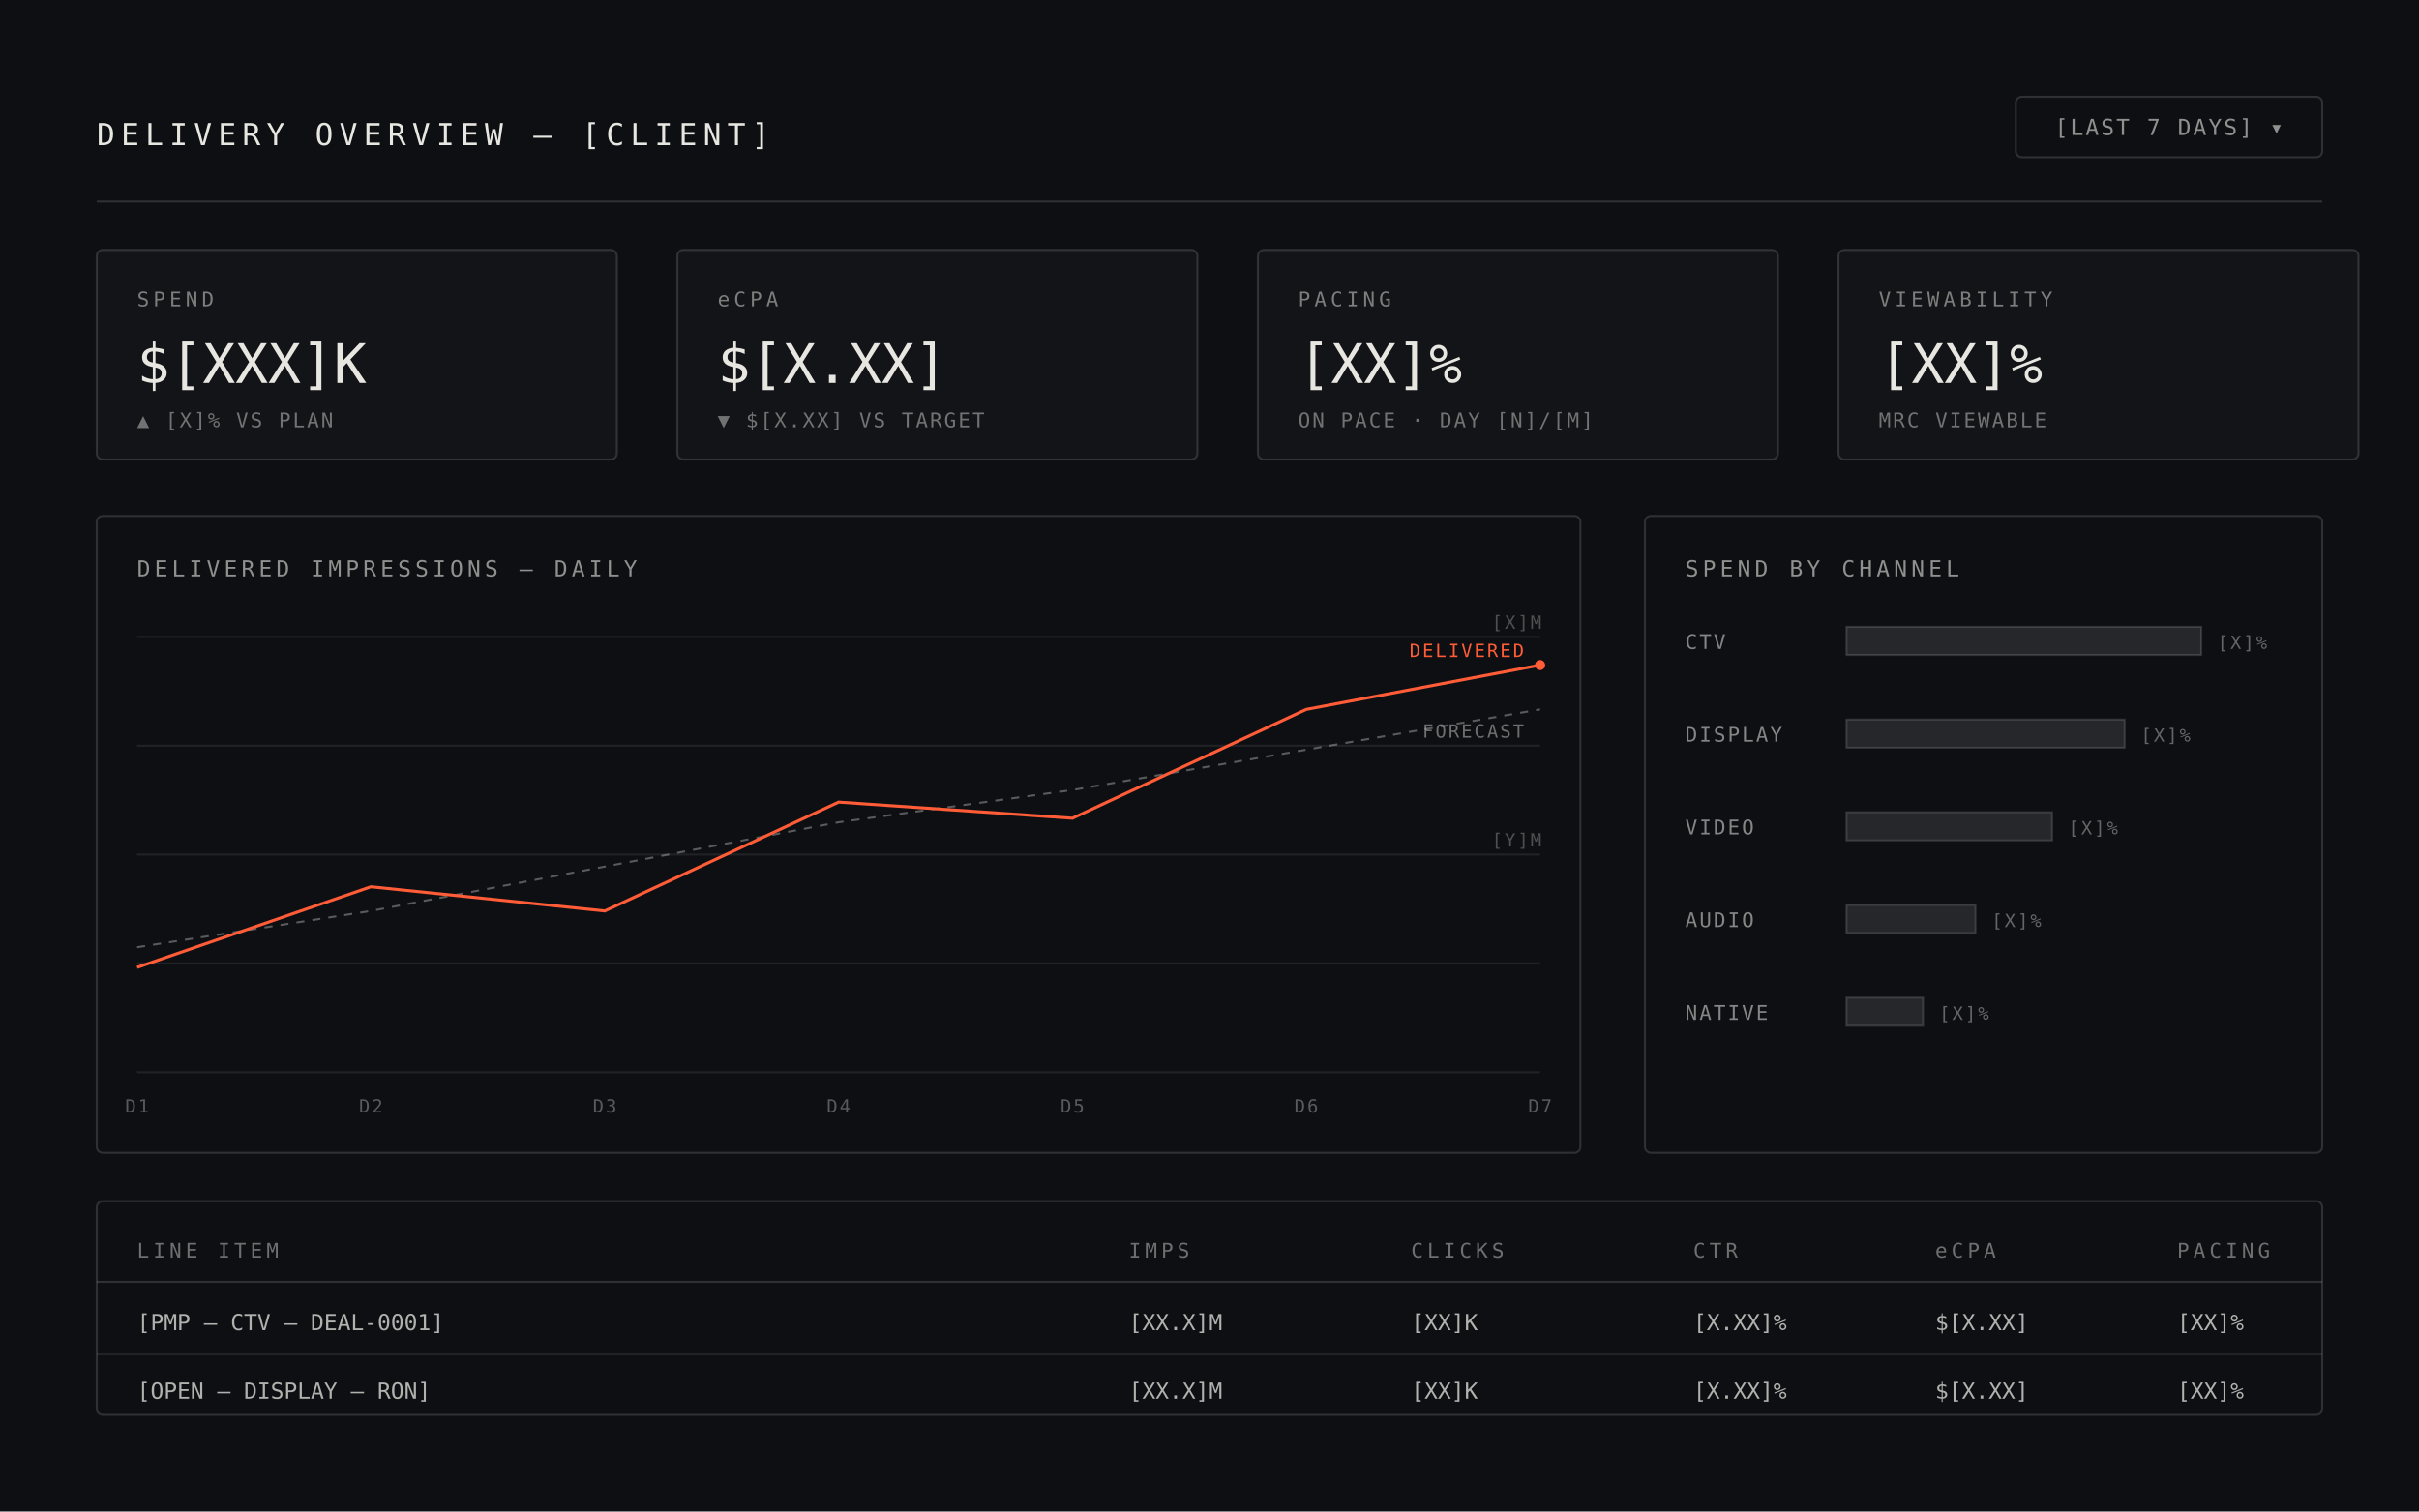
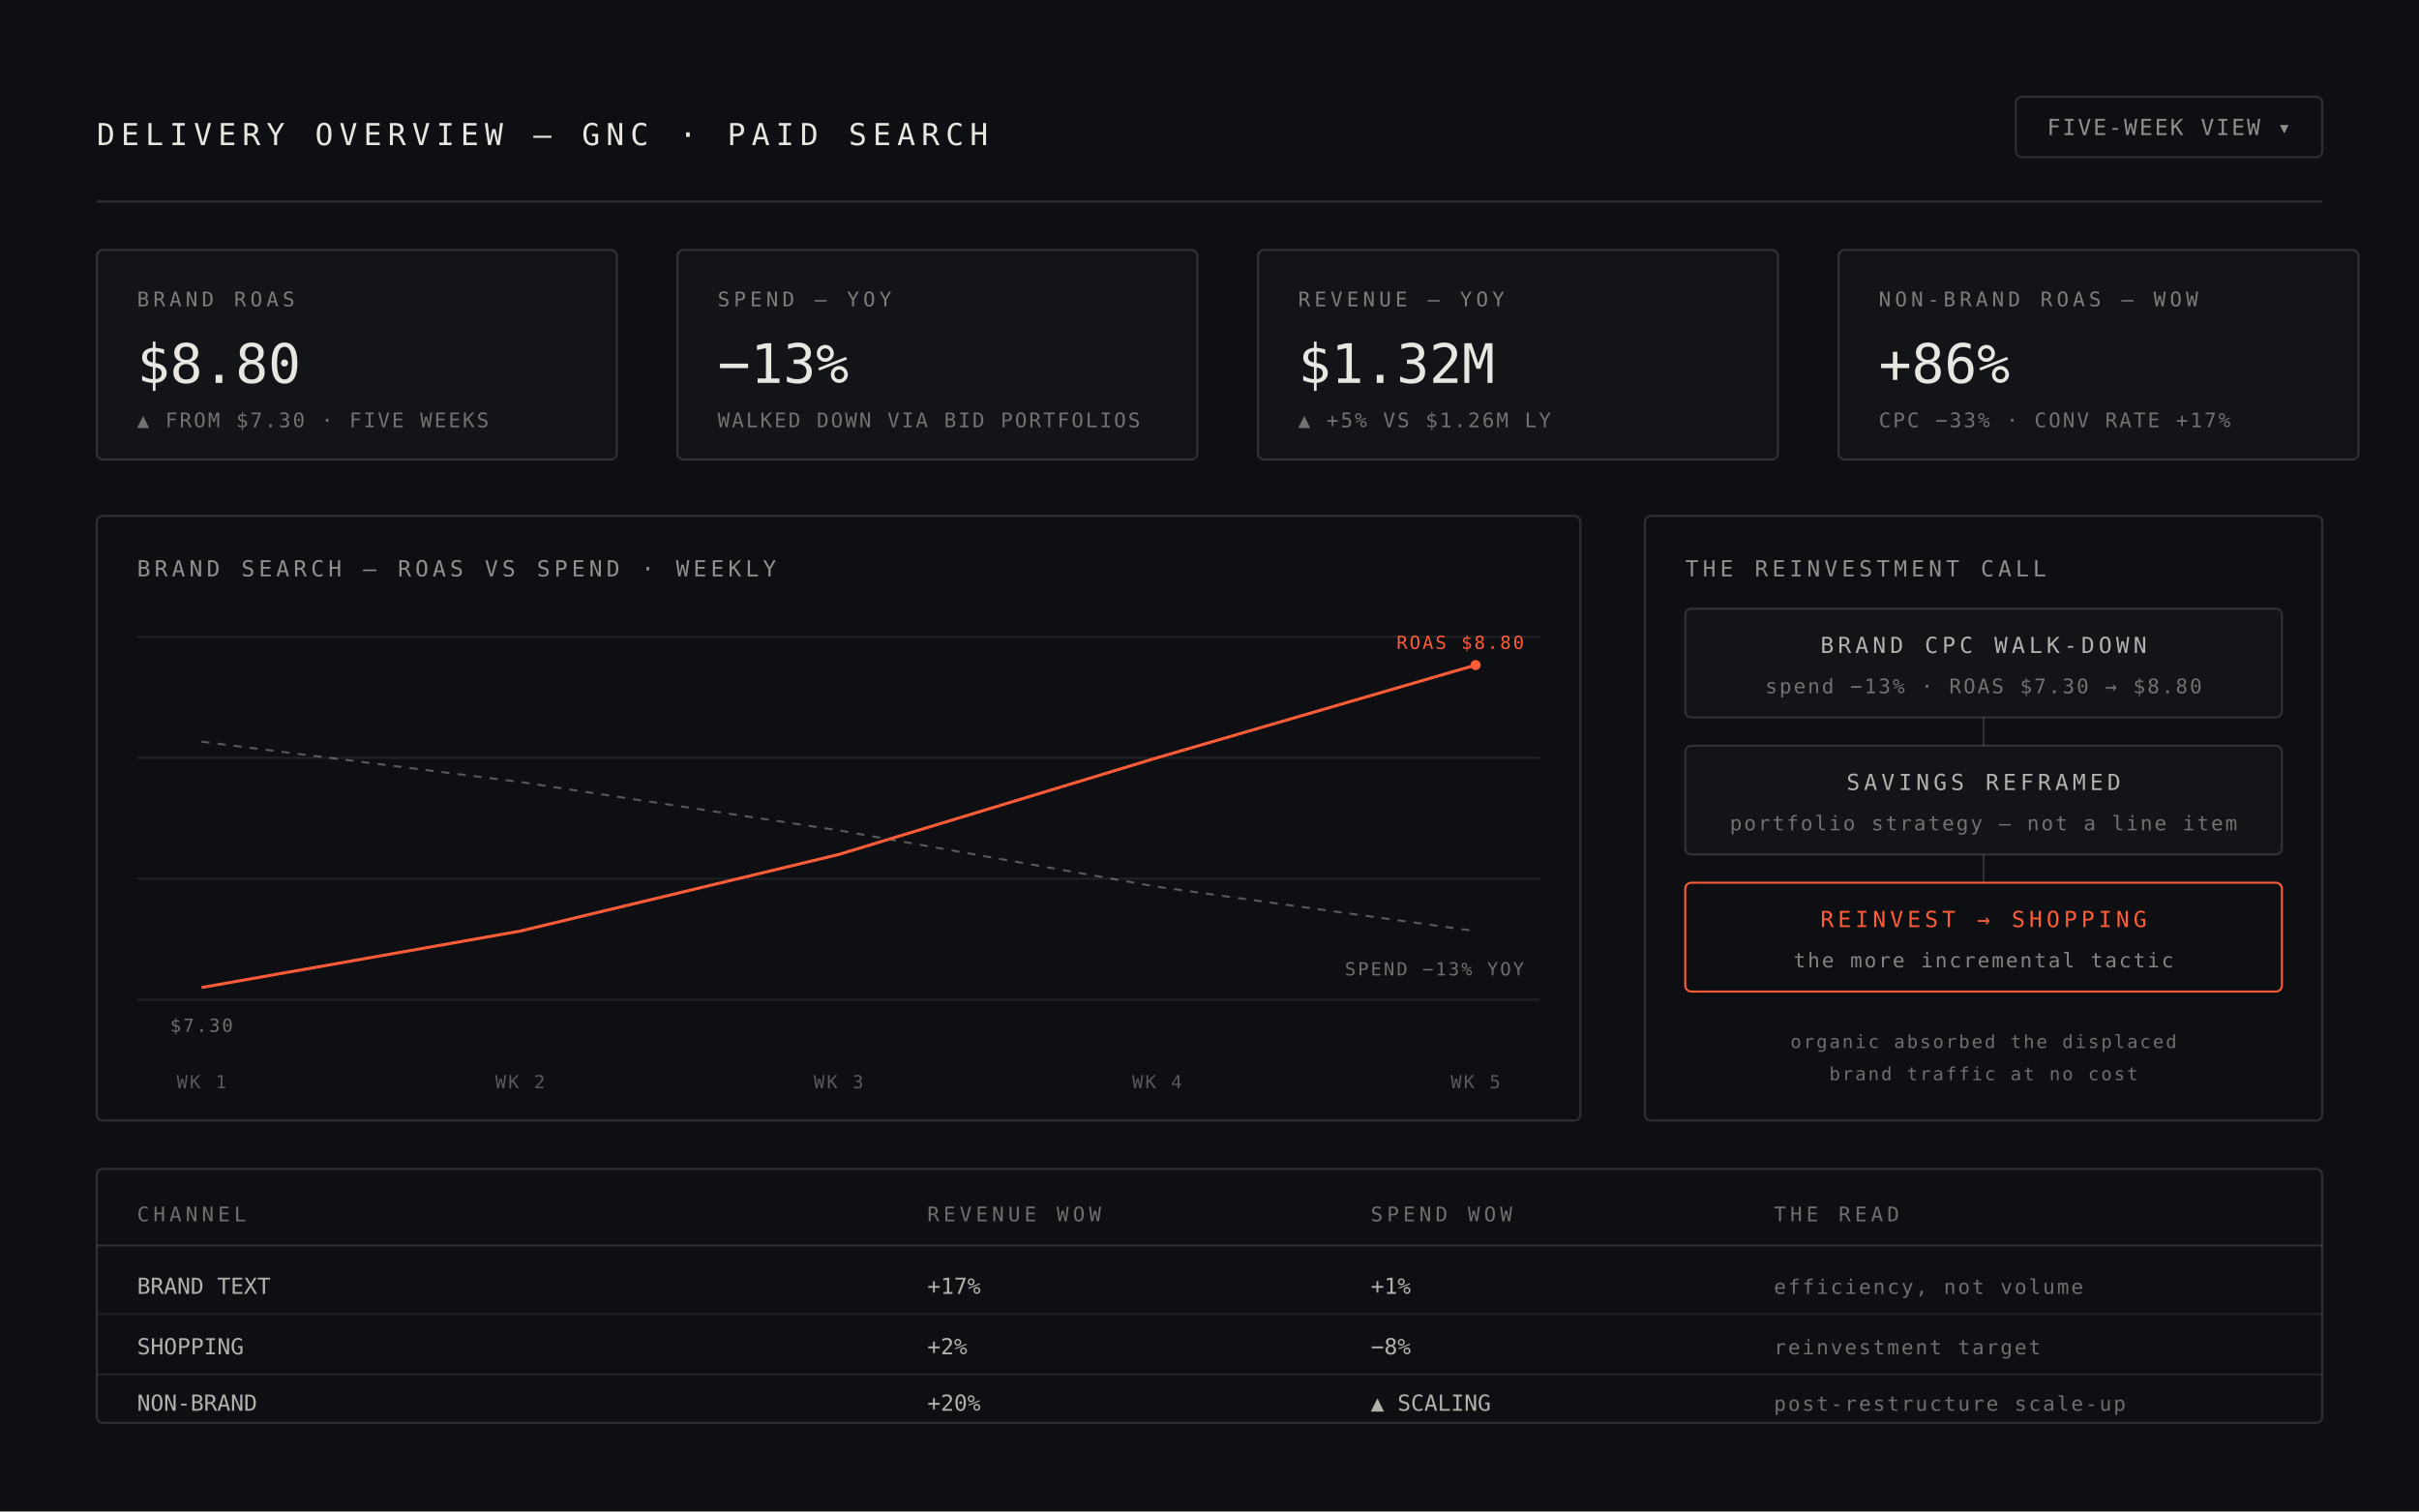
<svg xmlns="http://www.w3.org/2000/svg" width="1200" height="750" viewBox="0 0 1200 750" font-family="ui-monospace, 'SF Mono', Menlo, Consolas, monospace">
  <rect width="1200" height="750" fill="#0d0f13" />
-   <text x="48" y="72" fill="#e8e6e1" font-size="15" letter-spacing="3">DELIVERY OVERVIEW — [CLIENT]</text>
+   <text x="48" y="72" fill="#e8e6e1" font-size="15" letter-spacing="3">DELIVERY OVERVIEW — GNC · PAID SEARCH</text>
  <rect x="1000" y="48" width="152" height="30" fill="none" stroke="rgba(255,255,255,0.14)" rx="3" />
-   <text x="1076" y="67" fill="#e8e6e1" fill-opacity="0.6" font-size="11" text-anchor="middle" letter-spacing="1">[LAST 7 DAYS] ▾</text>
+   <text x="1076" y="67" fill="#e8e6e1" fill-opacity="0.6" font-size="11" text-anchor="middle" letter-spacing="1">FIVE-WEEK VIEW ▾</text>
  <line x1="48" y1="100" x2="1152" y2="100" stroke="rgba(255,255,255,0.14)" />
  <g fill="rgba(255,255,255,0.02)" stroke="rgba(255,255,255,0.14)">
    <rect x="48" y="124" width="258" height="104" rx="3" />
    <rect x="336" y="124" width="258" height="104" rx="3" />
    <rect x="624" y="124" width="258" height="104" rx="3" />
    <rect x="912" y="124" width="258" height="104" rx="3" />
  </g>
  <g fill="#e8e6e1" fill-opacity="0.5" font-size="10" letter-spacing="2">
-     <text x="68" y="152">SPEND</text>
-     <text x="356" y="152">eCPA</text>
-     <text x="644" y="152">PACING</text>
-     <text x="932" y="152">VIEWABILITY</text>
+     <text x="68" y="152">BRAND ROAS</text>
+     <text x="356" y="152">SPEND — YOY</text>
+     <text x="644" y="152">REVENUE — YOY</text>
+     <text x="932" y="152">NON-BRAND ROAS — WOW</text>
  </g>
  <g fill="#e8e6e1" font-size="27">
-     <text x="68" y="190">$[XXX]K</text>
-     <text x="356" y="190">$[X.XX]</text>
-     <text x="644" y="190">[XX]%</text>
-     <text x="932" y="190">[XX]%</text>
+     <text x="68" y="190">$8.80</text>
+     <text x="356" y="190">−13%</text>
+     <text x="644" y="190">$1.32M</text>
+     <text x="932" y="190">+86%</text>
  </g>
  <g fill="#e8e6e1" fill-opacity="0.45" font-size="10" letter-spacing="1">
-     <text x="68" y="212">▲ [X]% VS PLAN</text>
-     <text x="356" y="212">▼ $[X.XX] VS TARGET</text>
-     <text x="644" y="212">ON PACE · DAY [N]/[M]</text>
-     <text x="932" y="212">MRC VIEWABLE</text>
+     <text x="68" y="212">▲ FROM $7.30 · FIVE WEEKS</text>
+     <text x="356" y="212">WALKED DOWN VIA BID PORTFOLIOS</text>
+     <text x="644" y="212">▲ +5% VS $1.26M LY</text>
+     <text x="932" y="212">CPC −33% · CONV RATE +17%</text>
  </g>
-   <rect x="48" y="256" width="736" height="316" fill="none" stroke="rgba(255,255,255,0.14)" rx="3" />
-   <text x="68" y="286" fill="#e8e6e1" fill-opacity="0.6" font-size="11" letter-spacing="2">DELIVERED IMPRESSIONS — DAILY</text>
+   <rect x="48" y="256" width="736" height="300" fill="none" stroke="rgba(255,255,255,0.14)" rx="3" />
+   <text x="68" y="286" fill="#e8e6e1" fill-opacity="0.6" font-size="11" letter-spacing="2">BRAND SEARCH — ROAS VS SPEND · WEEKLY</text>
  <g stroke="rgba(255,255,255,0.08)">
    <line x1="68" y1="316" x2="764" y2="316" />
-     <line x1="68" y1="370" x2="764" y2="370" />
-     <line x1="68" y1="424" x2="764" y2="424" />
-     <line x1="68" y1="478" x2="764" y2="478" />
-     <line x1="68" y1="532" x2="764" y2="532" />
-   </g>
-   <g fill="#e8e6e1" fill-opacity="0.3" font-size="9" letter-spacing="1">
-     <text x="740" y="312">[X]M</text>
-     <text x="740" y="420">[Y]M</text>
+     <line x1="68" y1="376" x2="764" y2="376" />
+     <line x1="68" y1="436" x2="764" y2="436" />
+     <line x1="68" y1="496" x2="764" y2="496" />
  </g>
  <g fill="#e8e6e1" fill-opacity="0.35" font-size="9" letter-spacing="1" text-anchor="middle">
-     <text x="68" y="552">D1</text>
-     <text x="184" y="552">D2</text>
-     <text x="300" y="552">D3</text>
-     <text x="416" y="552">D4</text>
-     <text x="532" y="552">D5</text>
-     <text x="648" y="552">D6</text>
-     <text x="764" y="552">D7</text>
+     <text x="100" y="540">WK 1</text>
+     <text x="258" y="540">WK 2</text>
+     <text x="416" y="540">WK 3</text>
+     <text x="574" y="540">WK 4</text>
+     <text x="732" y="540">WK 5</text>
  </g>
-   <polyline points="68,470 184,452 300,430 416,408 532,392 648,372 764,352" fill="none" stroke="#e8e6e1" stroke-opacity="0.35" stroke-dasharray="4 4" />
-   <text x="756" y="366" fill="#e8e6e1" fill-opacity="0.45" font-size="9" letter-spacing="1" text-anchor="end">FORECAST</text>
-   <polyline points="68,480 184,440 300,452 416,398 532,406 648,352 764,330" fill="none" stroke="#ff5c37" stroke-width="1.5" />
-   <circle cx="764" cy="330" r="2.5" fill="#ff5c37" />
-   <text x="756" y="326" fill="#ff5c37" font-size="9" letter-spacing="1" text-anchor="end">DELIVERED</text>
-   <rect x="816" y="256" width="336" height="316" fill="none" stroke="rgba(255,255,255,0.14)" rx="3" />
-   <text x="836" y="286" fill="#e8e6e1" fill-opacity="0.6" font-size="11" letter-spacing="2">SPEND BY CHANNEL</text>
-   <g fill="#e8e6e1" fill-opacity="0.55" font-size="10" letter-spacing="1">
-     <text x="836" y="322">CTV</text>
-     <text x="836" y="368">DISPLAY</text>
-     <text x="836" y="414">VIDEO</text>
-     <text x="836" y="460">AUDIO</text>
-     <text x="836" y="506">NATIVE</text>
+   <polyline points="100,368 258,388 416,412 574,440 732,462" fill="none" stroke="#e8e6e1" stroke-opacity="0.35" stroke-dasharray="4 4" />
+   <text x="756" y="484" fill="#e8e6e1" fill-opacity="0.45" font-size="9" letter-spacing="1" text-anchor="end">SPEND −13% YOY</text>
+   <polyline points="100,490 258,462 416,424 574,376 732,330" fill="none" stroke="#ff5c37" stroke-width="1.5" />
+   <circle cx="732" cy="330" r="2.5" fill="#ff5c37" />
+   <text x="100" y="512" fill="#e8e6e1" fill-opacity="0.45" font-size="9" letter-spacing="1" text-anchor="middle">$7.30</text>
+   <text x="756" y="322" fill="#ff5c37" font-size="9" letter-spacing="1" text-anchor="end">ROAS $8.80</text>
+   <rect x="816" y="256" width="336" height="300" fill="none" stroke="rgba(255,255,255,0.14)" rx="3" />
+   <text x="836" y="286" fill="#e8e6e1" fill-opacity="0.6" font-size="11" letter-spacing="2">THE REINVESTMENT CALL</text>
+   <rect x="836" y="302" width="296" height="54" rx="3" fill="rgba(255,255,255,0.02)" stroke="rgba(255,255,255,0.14)" />
+   <text x="984" y="324" fill="#e8e6e1" fill-opacity="0.75" font-size="11" letter-spacing="2" text-anchor="middle">BRAND CPC WALK-DOWN</text>
+   <text x="984" y="344" fill="#e8e6e1" fill-opacity="0.45" font-size="10" letter-spacing="1" text-anchor="middle">spend −13% · ROAS $7.30 → $8.80</text>
+   <line x1="984" y1="356" x2="984" y2="370" stroke="rgba(255,255,255,0.14)" />
+   <rect x="836" y="370" width="296" height="54" rx="3" fill="rgba(255,255,255,0.02)" stroke="rgba(255,255,255,0.14)" />
+   <text x="984" y="392" fill="#e8e6e1" fill-opacity="0.75" font-size="11" letter-spacing="2" text-anchor="middle">SAVINGS REFRAMED</text>
+   <text x="984" y="412" fill="#e8e6e1" fill-opacity="0.45" font-size="10" letter-spacing="1" text-anchor="middle">portfolio strategy — not a line item</text>
+   <line x1="984" y1="424" x2="984" y2="438" stroke="rgba(255,255,255,0.14)" />
+   <rect x="836" y="438" width="296" height="54" rx="3" fill="none" stroke="#ff5c37" />
+   <text x="984" y="460" fill="#ff5c37" font-size="11" letter-spacing="2" text-anchor="middle">REINVEST → SHOPPING</text>
+   <text x="984" y="480" fill="#e8e6e1" fill-opacity="0.55" font-size="10" letter-spacing="1" text-anchor="middle">the more incremental tactic</text>
+   <g fill="#e8e6e1" fill-opacity="0.45" font-size="9" letter-spacing="1" text-anchor="middle">
+     <text x="984" y="520">organic absorbed the displaced</text>
+     <text x="984" y="536">brand traffic at no cost</text>
  </g>
-   <g fill="rgba(255,255,255,0.10)" stroke="rgba(255,255,255,0.14)">
-     <rect x="916" y="311" width="176" height="14" />
-     <rect x="916" y="357" width="138" height="14" />
-     <rect x="916" y="403" width="102" height="14" />
-     <rect x="916" y="449" width="64" height="14" />
-     <rect x="916" y="495" width="38" height="14" />
+   <rect x="48" y="580" width="1104" height="126" fill="none" stroke="rgba(255,255,255,0.14)" rx="3" />
+   <g fill="#e8e6e1" fill-opacity="0.45" font-size="10" letter-spacing="2">
+     <text x="68" y="606">CHANNEL</text>
+     <text x="460" y="606">REVENUE WOW</text>
+     <text x="680" y="606">SPEND WOW</text>
+     <text x="880" y="606">THE READ</text>
  </g>
-   <g fill="#e8e6e1" fill-opacity="0.4" font-size="9" letter-spacing="1">
-     <text x="1100" y="322">[X]%</text>
-     <text x="1062" y="368">[X]%</text>
-     <text x="1026" y="414">[X]%</text>
-     <text x="988" y="460">[X]%</text>
-     <text x="962" y="506">[X]%</text>
+   <line x1="48" y1="618" x2="1152" y2="618" stroke="rgba(255,255,255,0.14)" />
+   <g fill="#e8e6e1" fill-opacity="0.75" font-size="11">
+     <text x="68" y="642">BRAND TEXT</text>
+     <text x="460" y="642">+17%</text>
+     <text x="680" y="642">+1%</text>
  </g>
-   <rect x="48" y="596" width="1104" height="106" fill="none" stroke="rgba(255,255,255,0.14)" rx="3" />
-   <g fill="#e8e6e1" fill-opacity="0.45" font-size="10" letter-spacing="2">
-     <text x="68" y="624">LINE ITEM</text>
-     <text x="560" y="624">IMPS</text>
-     <text x="700" y="624">CLICKS</text>
-     <text x="840" y="624">CTR</text>
-     <text x="960" y="624">eCPA</text>
-     <text x="1080" y="624">PACING</text>
+   <text x="880" y="642" fill="#e8e6e1" fill-opacity="0.45" font-size="10" letter-spacing="1">efficiency, not volume</text>
+   <line x1="48" y1="652" x2="1152" y2="652" stroke="rgba(255,255,255,0.08)" />
+   <g fill="#e8e6e1" fill-opacity="0.75" font-size="11">
+     <text x="68" y="672">SHOPPING</text>
+     <text x="460" y="672">+2%</text>
+     <text x="680" y="672">−8%</text>
  </g>
-   <line x1="48" y1="636" x2="1152" y2="636" stroke="rgba(255,255,255,0.14)" />
+   <text x="880" y="672" fill="#e8e6e1" fill-opacity="0.45" font-size="10" letter-spacing="1">reinvestment target</text>
+   <line x1="48" y1="682" x2="1152" y2="682" stroke="rgba(255,255,255,0.08)" />
  <g fill="#e8e6e1" fill-opacity="0.75" font-size="11">
-     <text x="68" y="660">[PMP — CTV — DEAL-0001]</text>
-     <text x="560" y="660">[XX.X]M</text>
-     <text x="700" y="660">[XX]K</text>
-     <text x="840" y="660">[X.XX]%</text>
-     <text x="960" y="660">$[X.XX]</text>
-     <text x="1080" y="660">[XX]%</text>
+     <text x="68" y="700">NON-BRAND</text>
+     <text x="460" y="700">+20%</text>
+     <text x="680" y="700">▲ SCALING</text>
  </g>
-   <line x1="48" y1="672" x2="1152" y2="672" stroke="rgba(255,255,255,0.08)" />
-   <g fill="#e8e6e1" fill-opacity="0.75" font-size="11">
-     <text x="68" y="694">[OPEN — DISPLAY — RON]</text>
-     <text x="560" y="694">[XX.X]M</text>
-     <text x="700" y="694">[XX]K</text>
-     <text x="840" y="694">[X.XX]%</text>
-     <text x="960" y="694">$[X.XX]</text>
-     <text x="1080" y="694">[XX]%</text>
-   </g>
+   <text x="880" y="700" fill="#e8e6e1" fill-opacity="0.45" font-size="10" letter-spacing="1">post-restructure scale-up</text>
</svg>
